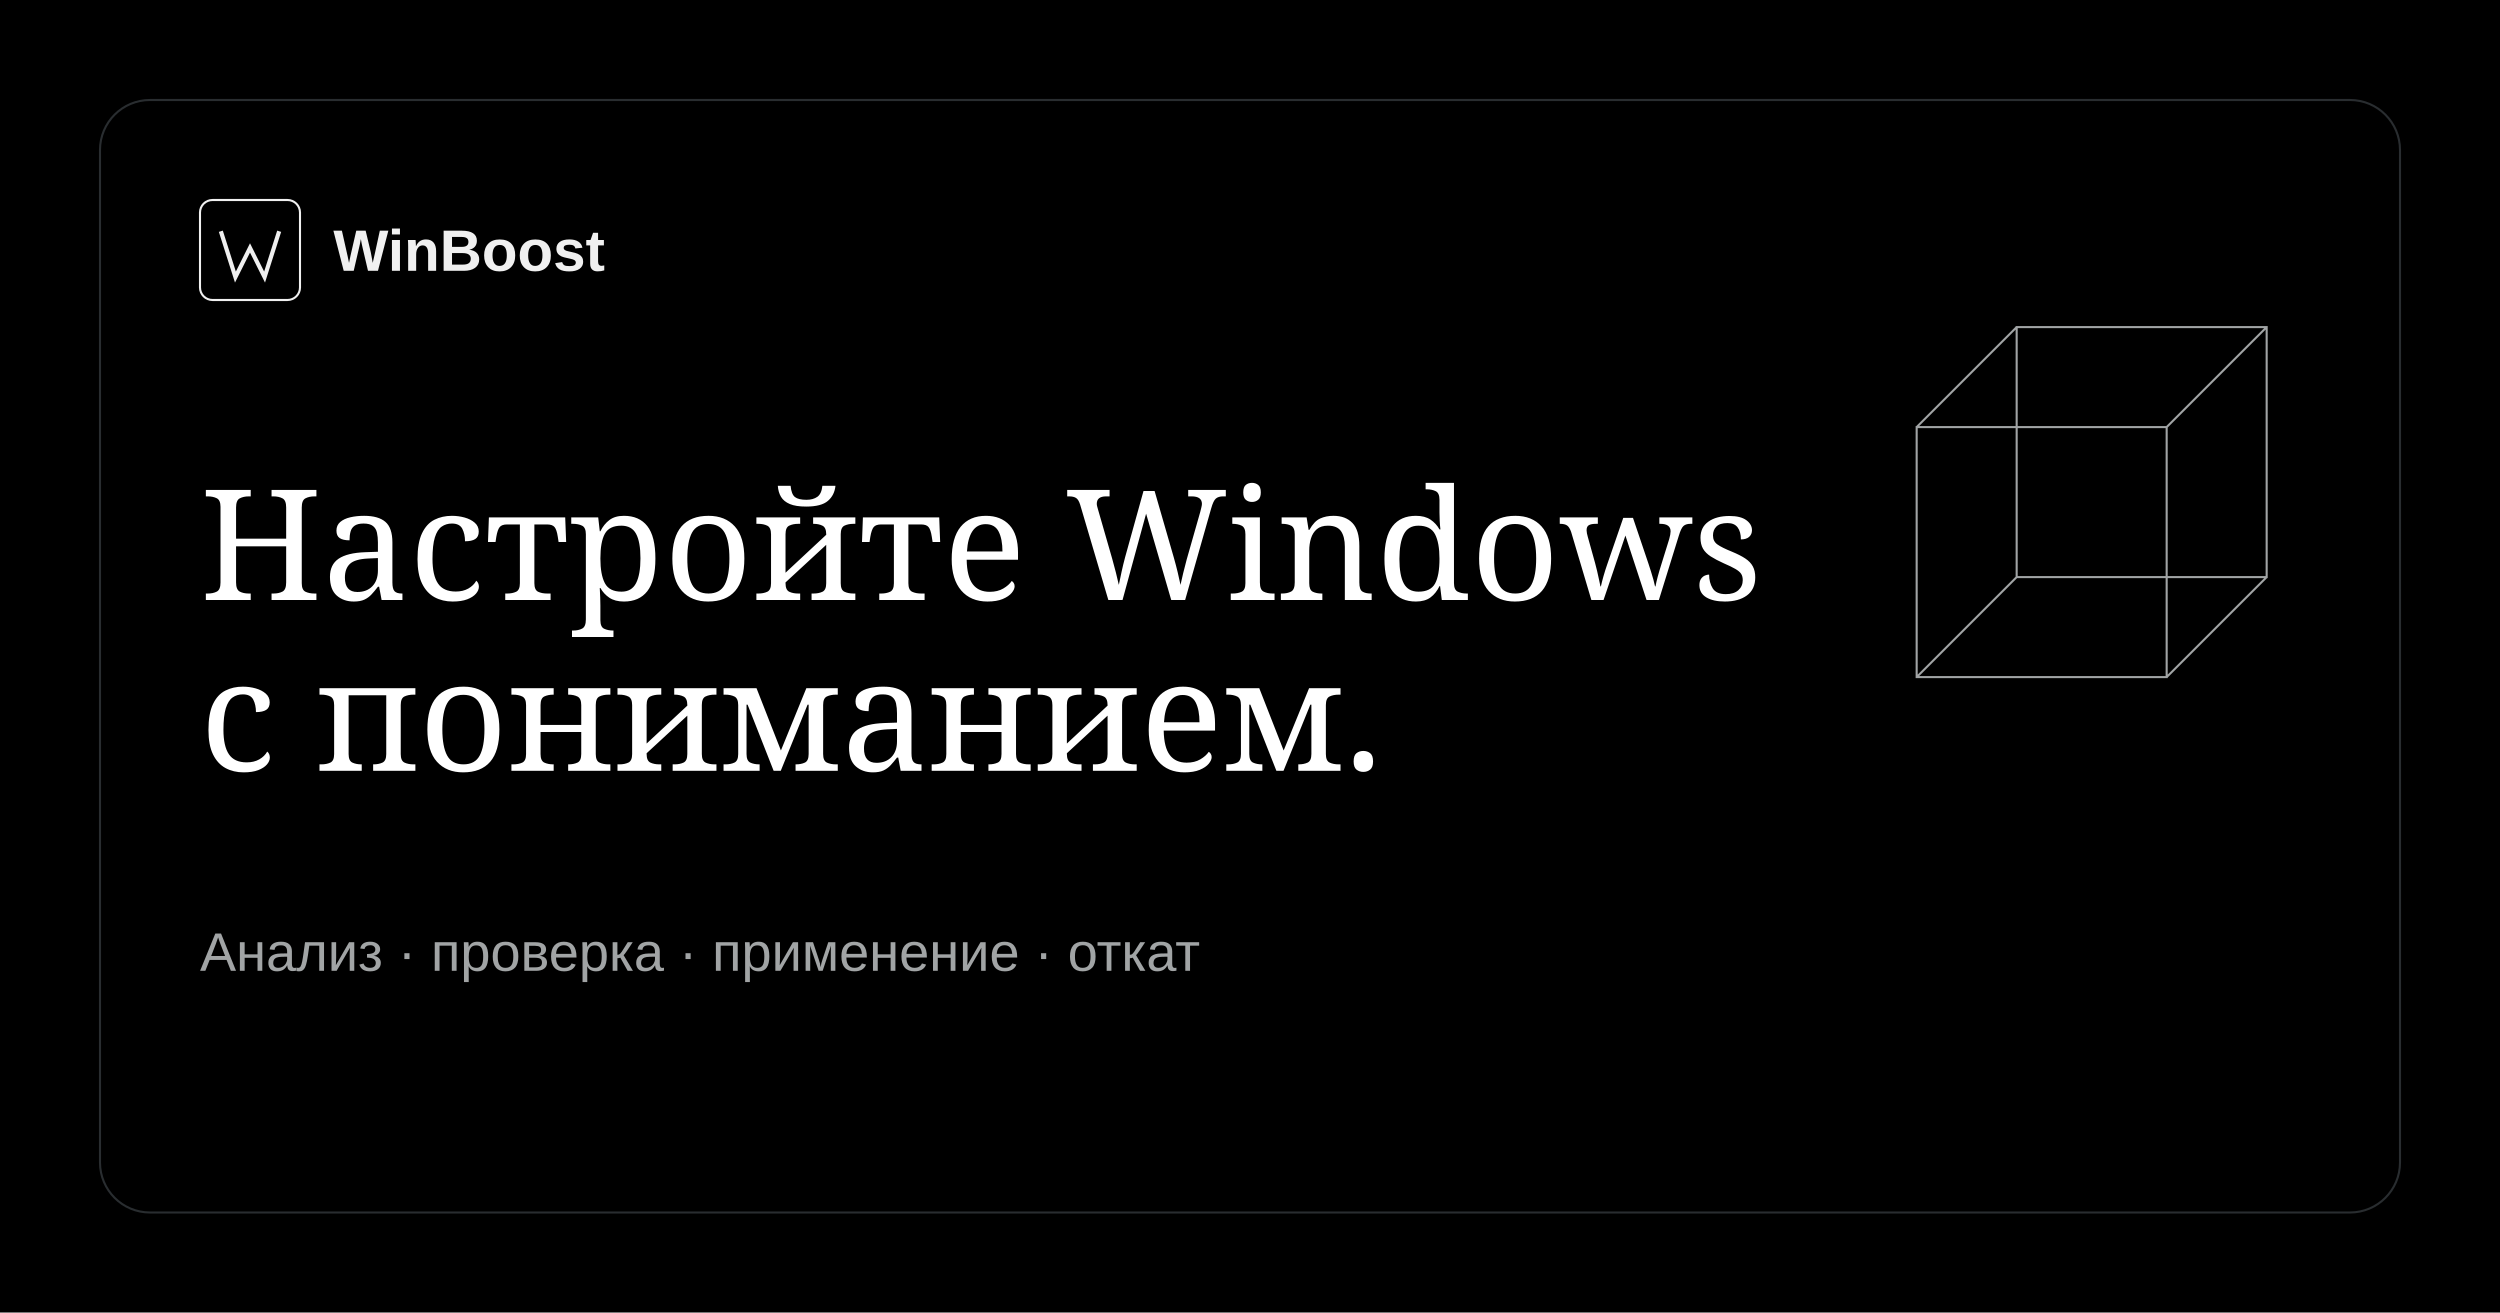
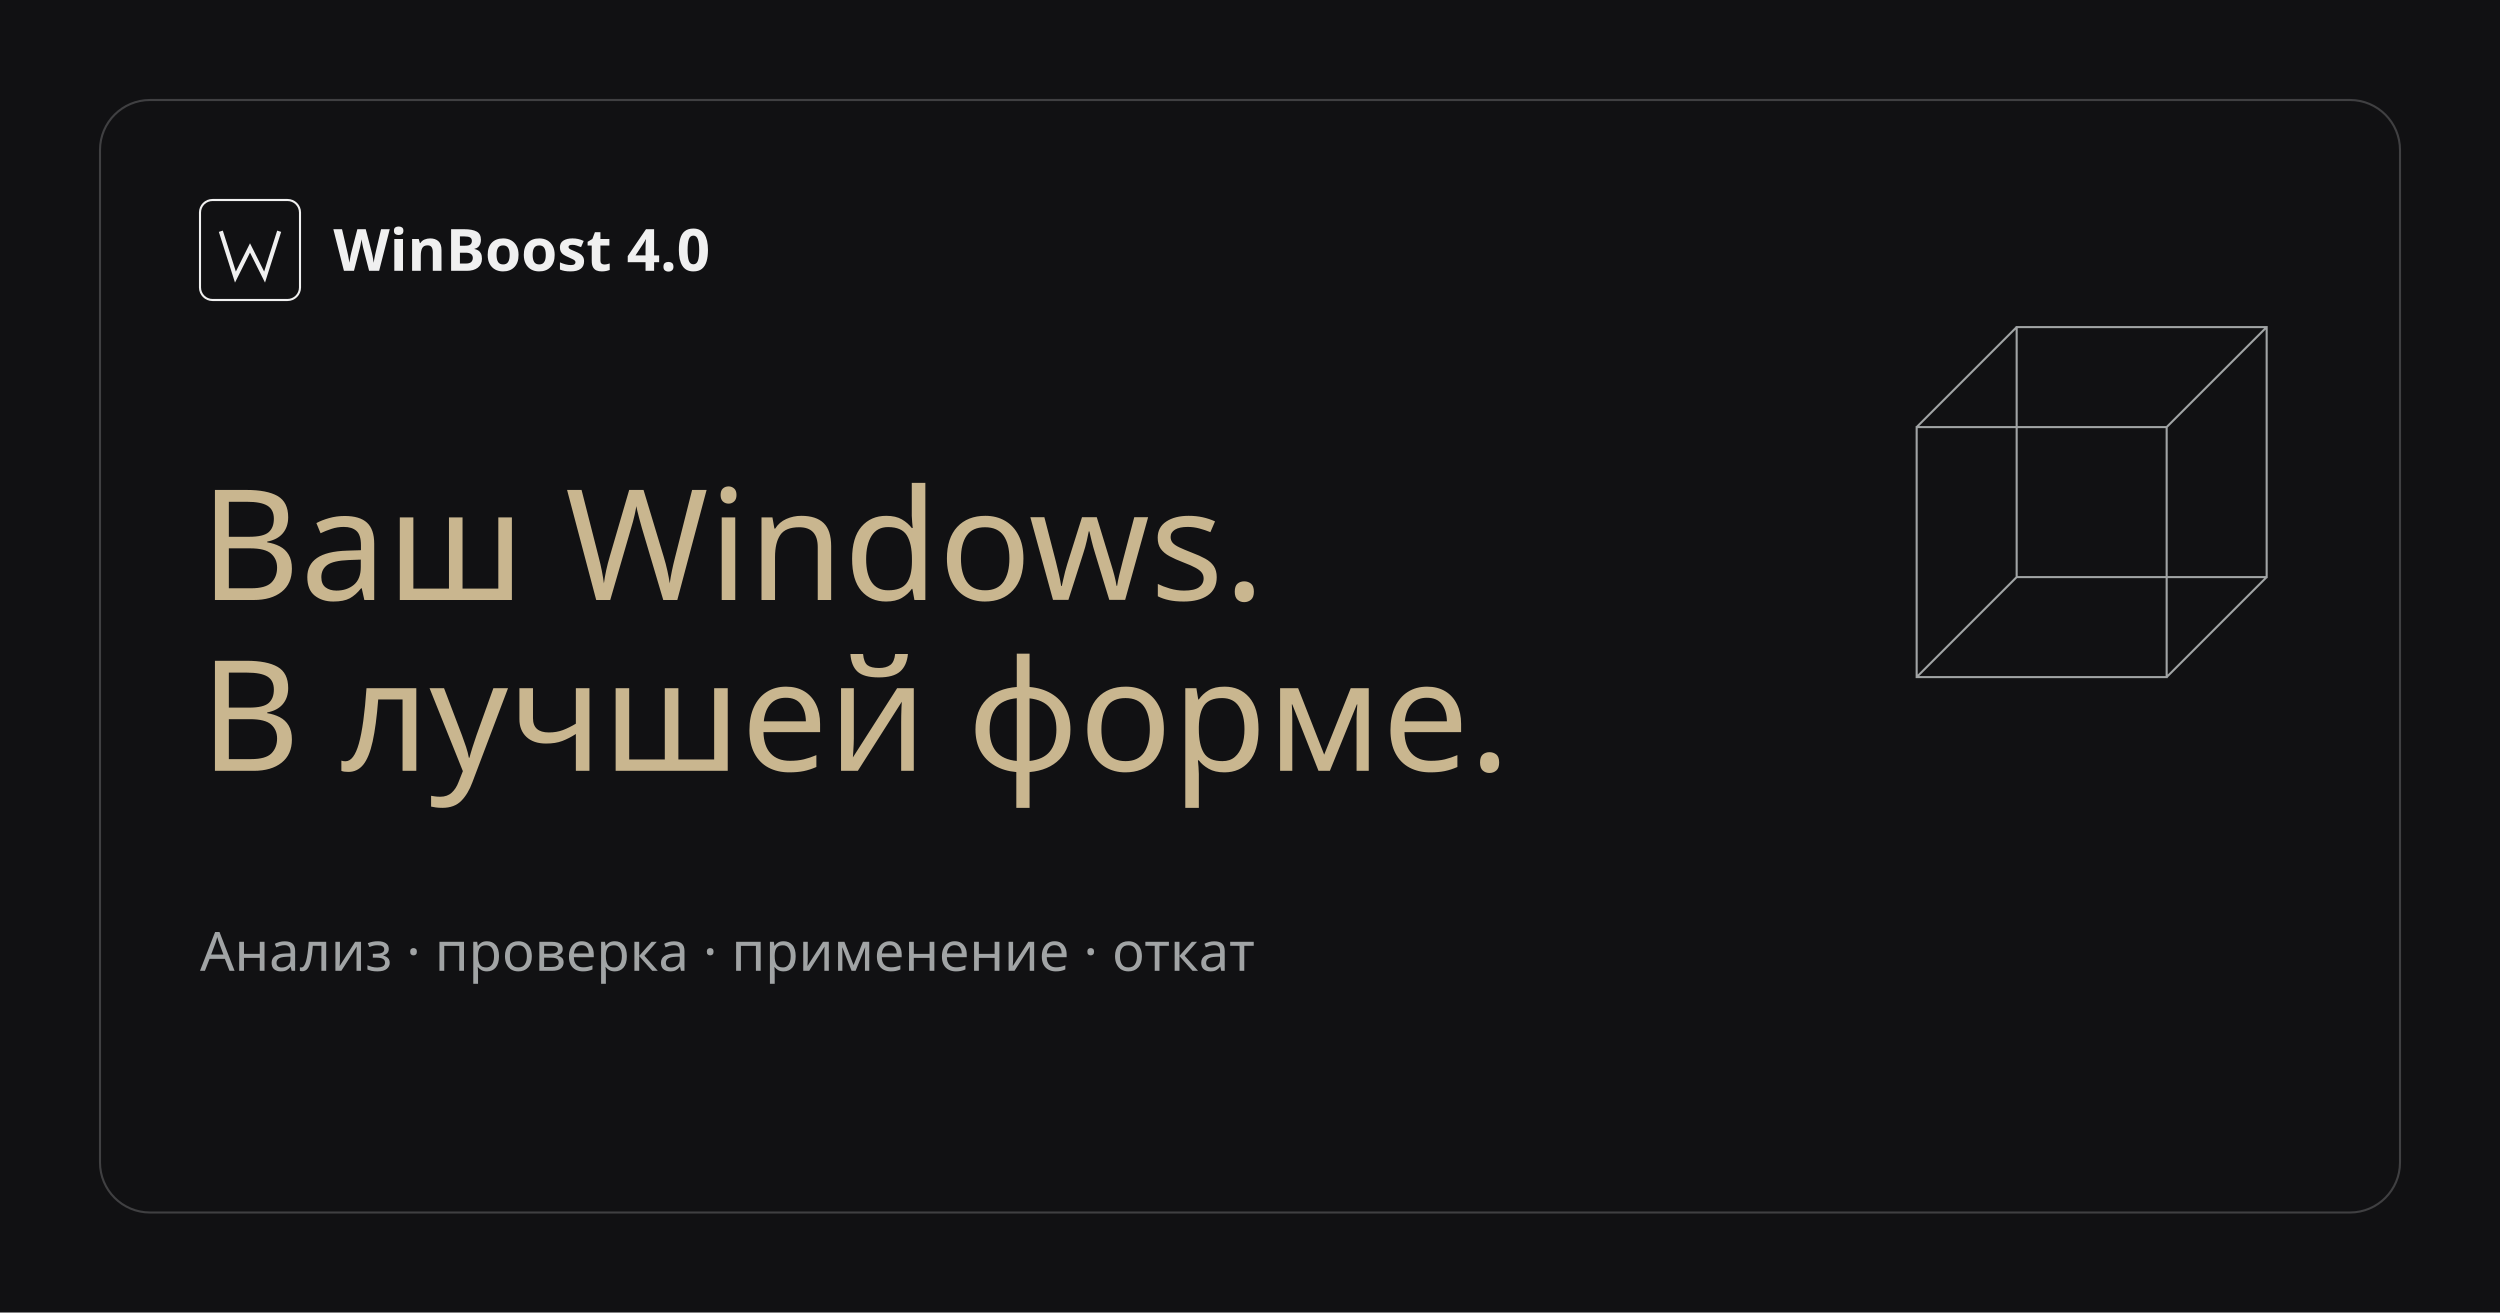
<svg xmlns="http://www.w3.org/2000/svg" width="1200" height="630" viewBox="0 0 1200 630">
-   <rect width="1200" height="630" fill="#000000" />
-   <rect x="48" y="48" width="1104" height="534" rx="24" fill="none" stroke="#292d30" />
+   <rect width="1200" height="630" fill="#111113" />
+   <rect x="48" y="48" width="1104" height="534" rx="24" fill="none" stroke="#404042" />
  <rect x="96" y="96" width="48" height="48" rx="6" fill="none" stroke="#f0f0f0" />
  <path d="M106 111l7 22 7-14 7 14 7-22" fill="none" stroke="#f0f0f0" stroke-width="2" />
-   <text x="160" y="130" fill="#f0f0f0" font-family="Arial, sans-serif" font-size="28" font-weight="600">WinBoost</text>
-   <text x="96" y="288" fill="#ffffff" font-family="Georgia, serif" font-size="74">Настройте Windows</text>
-   <text x="96" y="370" fill="#ffffff" font-family="Georgia, serif" font-size="74">с пониманием.</text>
-   <text x="96" y="466" fill="#a1a4a5" font-family="Arial, sans-serif" font-size="26">Анализ · проверка · применение · откат</text>
+   <text x="160" y="130" fill="#f0f0f0" font-family="Segoe UI, sans-serif" font-size="28" font-weight="600">WinBoost 4.0</text>
+   <text x="96" y="288" fill="#c9b68f" font-family="Segoe UI, sans-serif" font-size="74">Ваш Windows.</text>
+   <text x="96" y="370" fill="#c9b68f" font-family="Segoe UI, sans-serif" font-size="74">В лучшей форме.</text>
+   <text x="96" y="466" fill="#a1a4a5" font-family="Segoe UI, sans-serif" font-size="26">Анализ · проверка · применение · откат</text>
  <path d="M920 205h120v120H920zM968 157h120v120H968zM920 205l48-48M1040 205l48-48M1040 325l48-48M920 325l48-48" fill="none" stroke="#a1a4a5" />
</svg>
